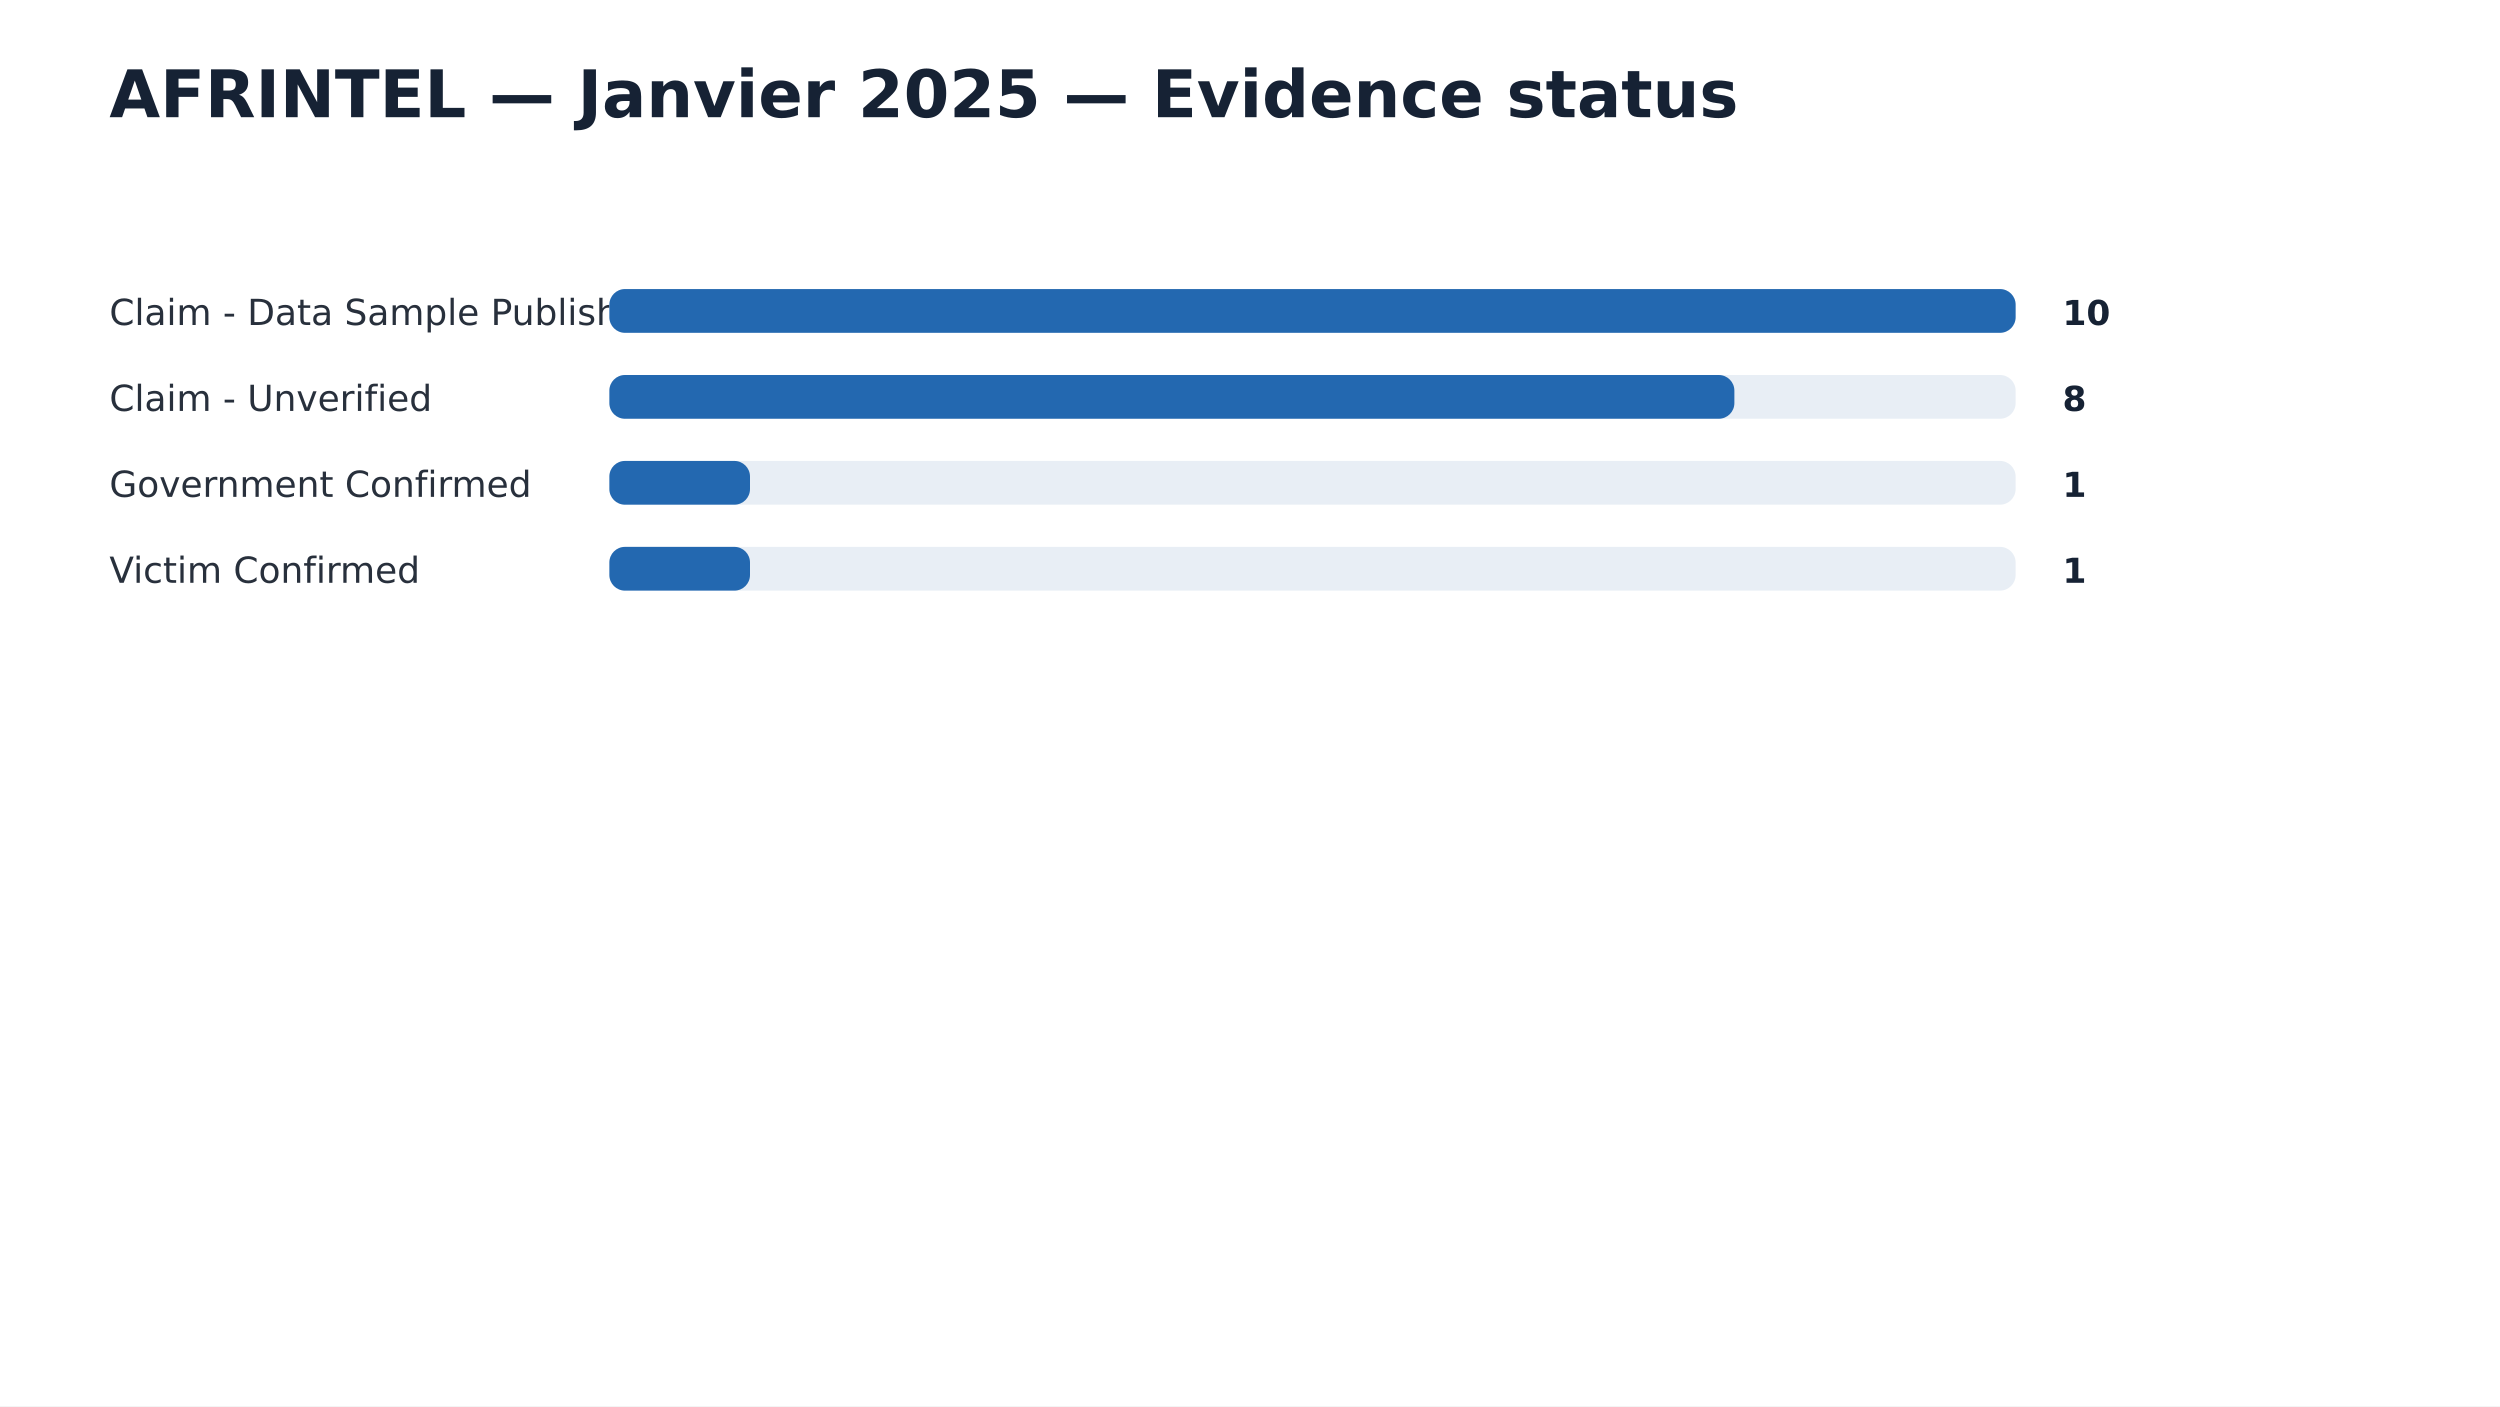
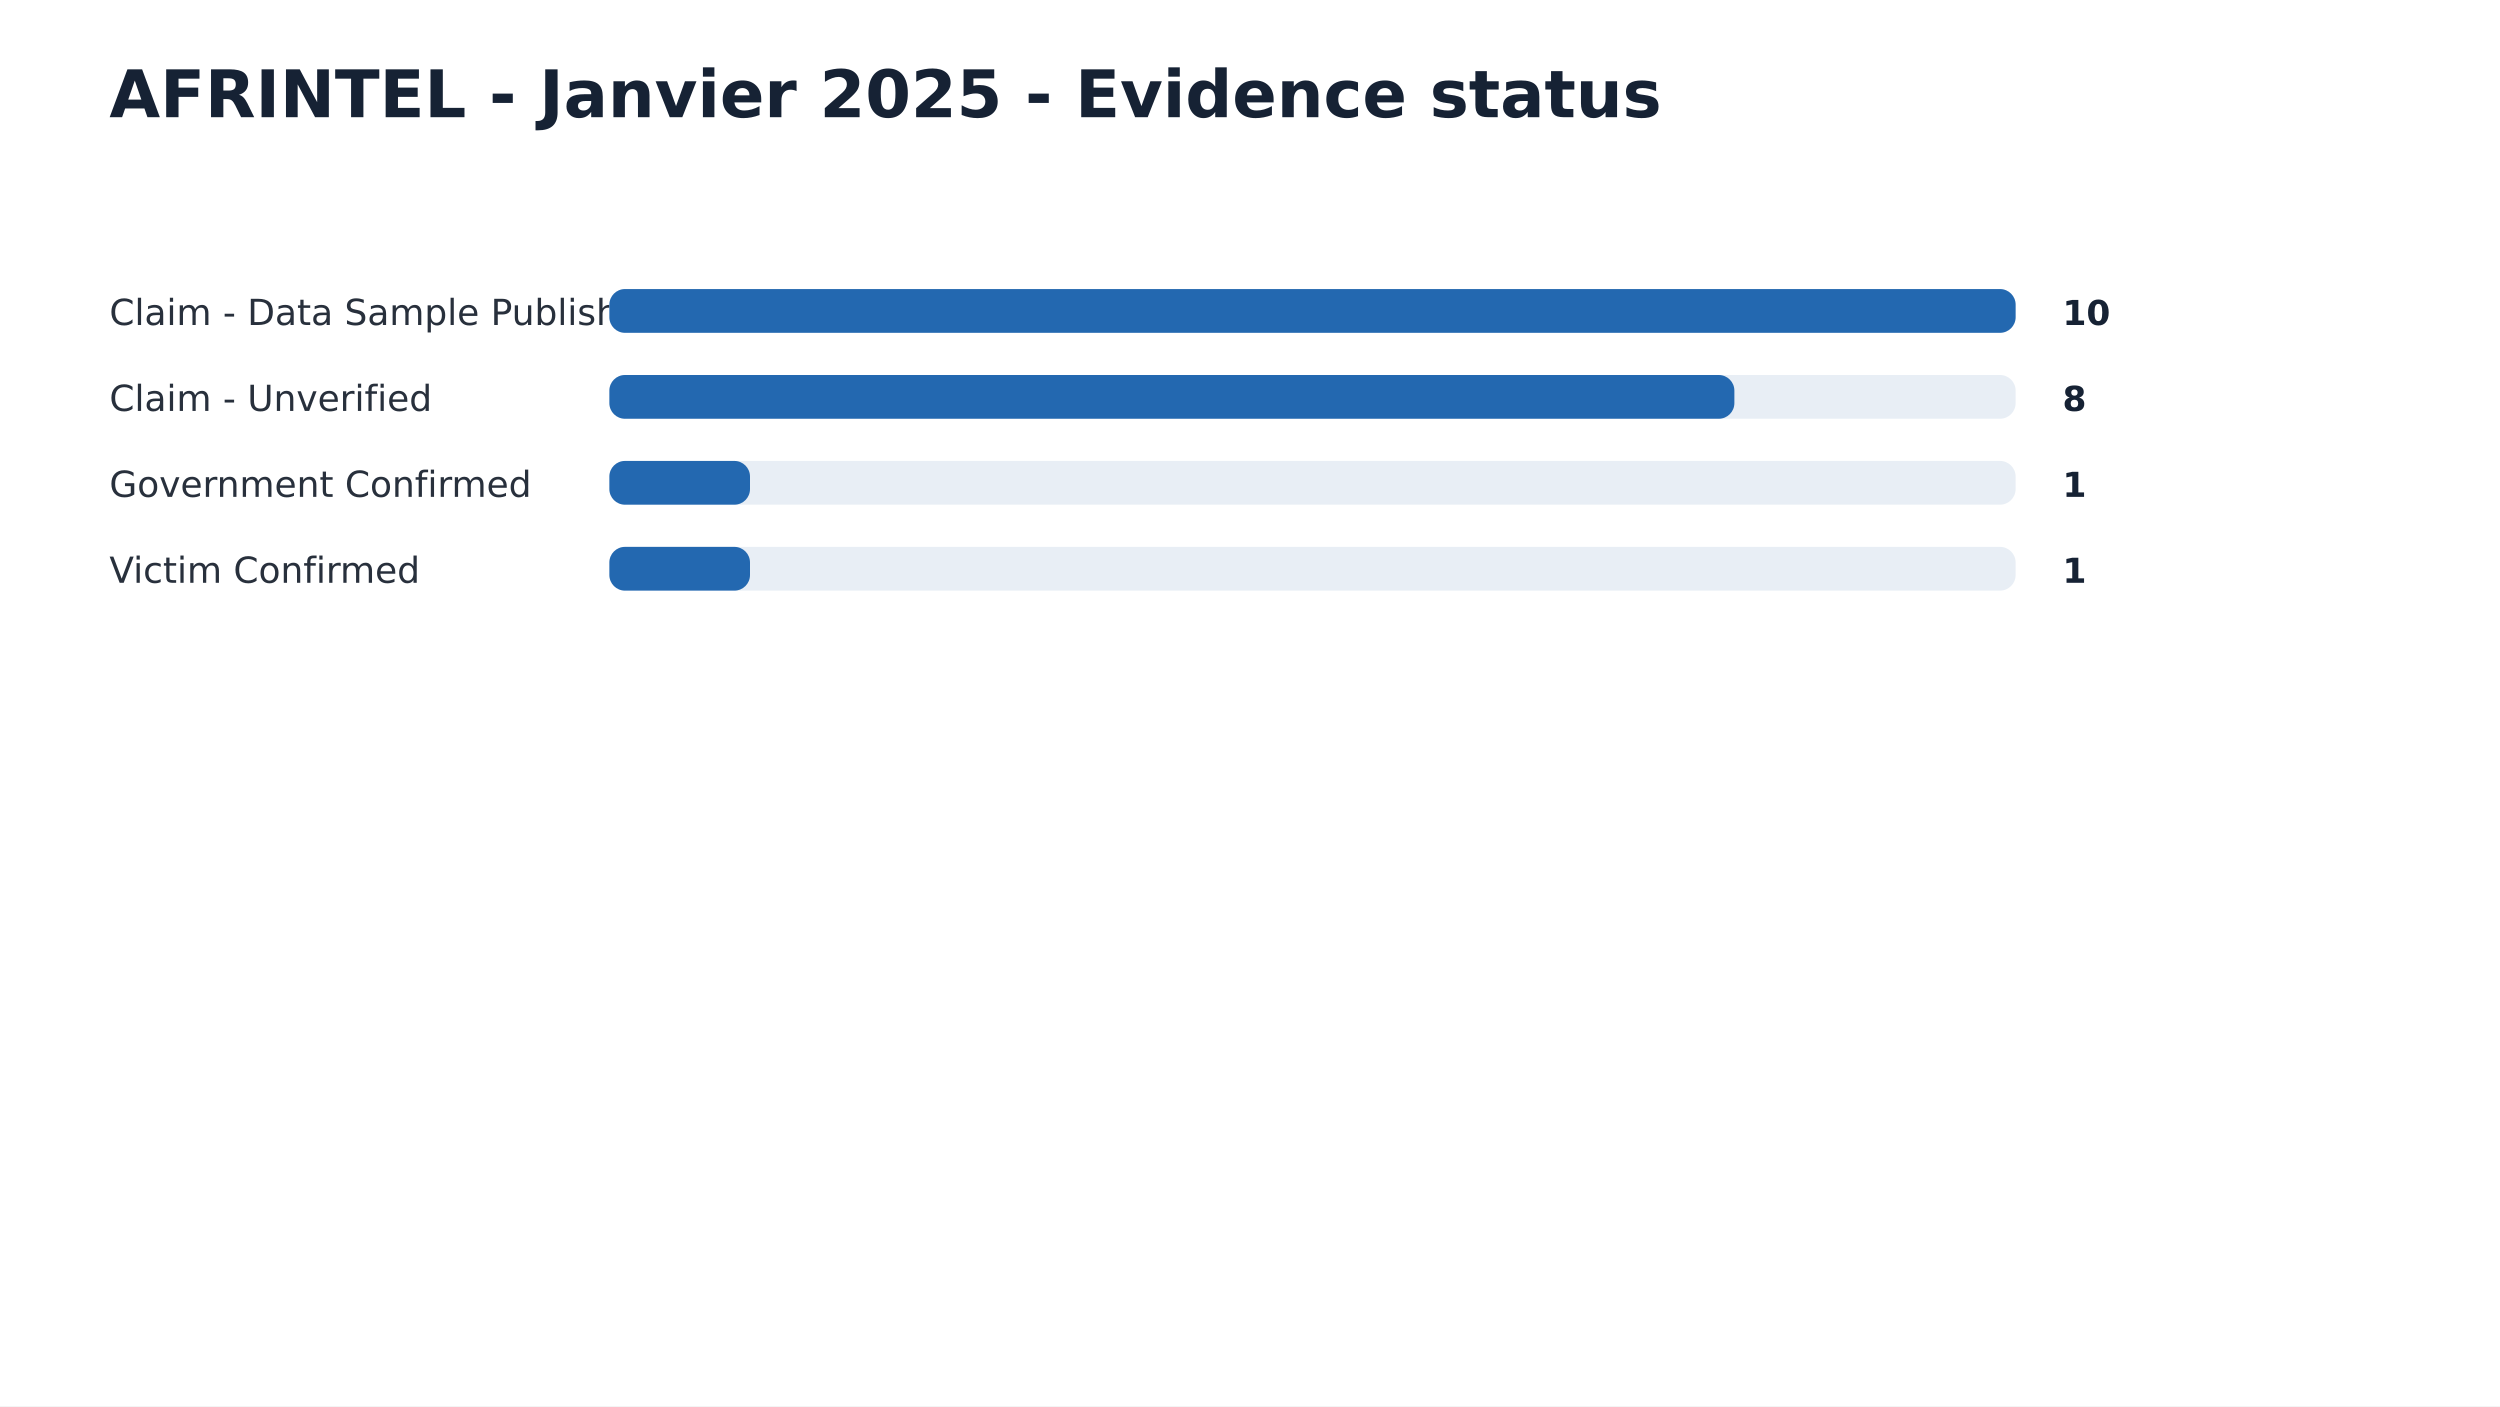
<svg xmlns="http://www.w3.org/2000/svg" width="1600" height="900" viewBox="0 0 1600 900">
  <rect width="100%" height="100%" fill="white" />
-   <text x="70" y="75" font-family="DejaVu Sans" font-size="42" font-weight="bold" fill="#162234">AFRINTEL — Janvier 2025 — Evidence status</text>
+   <text x="70" y="75" font-family="DejaVu Sans" font-size="42" font-weight="bold" fill="#162234">AFRINTEL - Janvier 2025 - Evidence status</text>
  <text x="70" y="208" font-family="DejaVu Sans" font-size="23" fill="#28303c">Claim - Data Sample Published</text>
  <rect x="390" y="185" width="900" height="28" rx="10" fill="#e8eef5" />
  <rect x="390" y="185" width="900" height="28" rx="10" fill="#2368b0" />
  <text x="1320" y="208" font-family="DejaVu Sans" font-size="22" font-weight="bold" fill="#162234">10</text>
  <text x="70" y="263" font-family="DejaVu Sans" font-size="23" fill="#28303c">Claim - Unverified</text>
  <rect x="390" y="240" width="900" height="28" rx="10" fill="#e8eef5" />
  <rect x="390" y="240" width="720" height="28" rx="10" fill="#2368b0" />
  <text x="1320" y="263" font-family="DejaVu Sans" font-size="22" font-weight="bold" fill="#162234">8</text>
  <text x="70" y="318" font-family="DejaVu Sans" font-size="23" fill="#28303c">Government Confirmed</text>
  <rect x="390" y="295" width="900" height="28" rx="10" fill="#e8eef5" />
  <rect x="390" y="295" width="90" height="28" rx="10" fill="#2368b0" />
  <text x="1320" y="318" font-family="DejaVu Sans" font-size="22" font-weight="bold" fill="#162234">1</text>
  <text x="70" y="373" font-family="DejaVu Sans" font-size="23" fill="#28303c">Victim Confirmed</text>
  <rect x="390" y="350" width="900" height="28" rx="10" fill="#e8eef5" />
  <rect x="390" y="350" width="90" height="28" rx="10" fill="#2368b0" />
  <text x="1320" y="373" font-family="DejaVu Sans" font-size="22" font-weight="bold" fill="#162234">1</text>
</svg>
